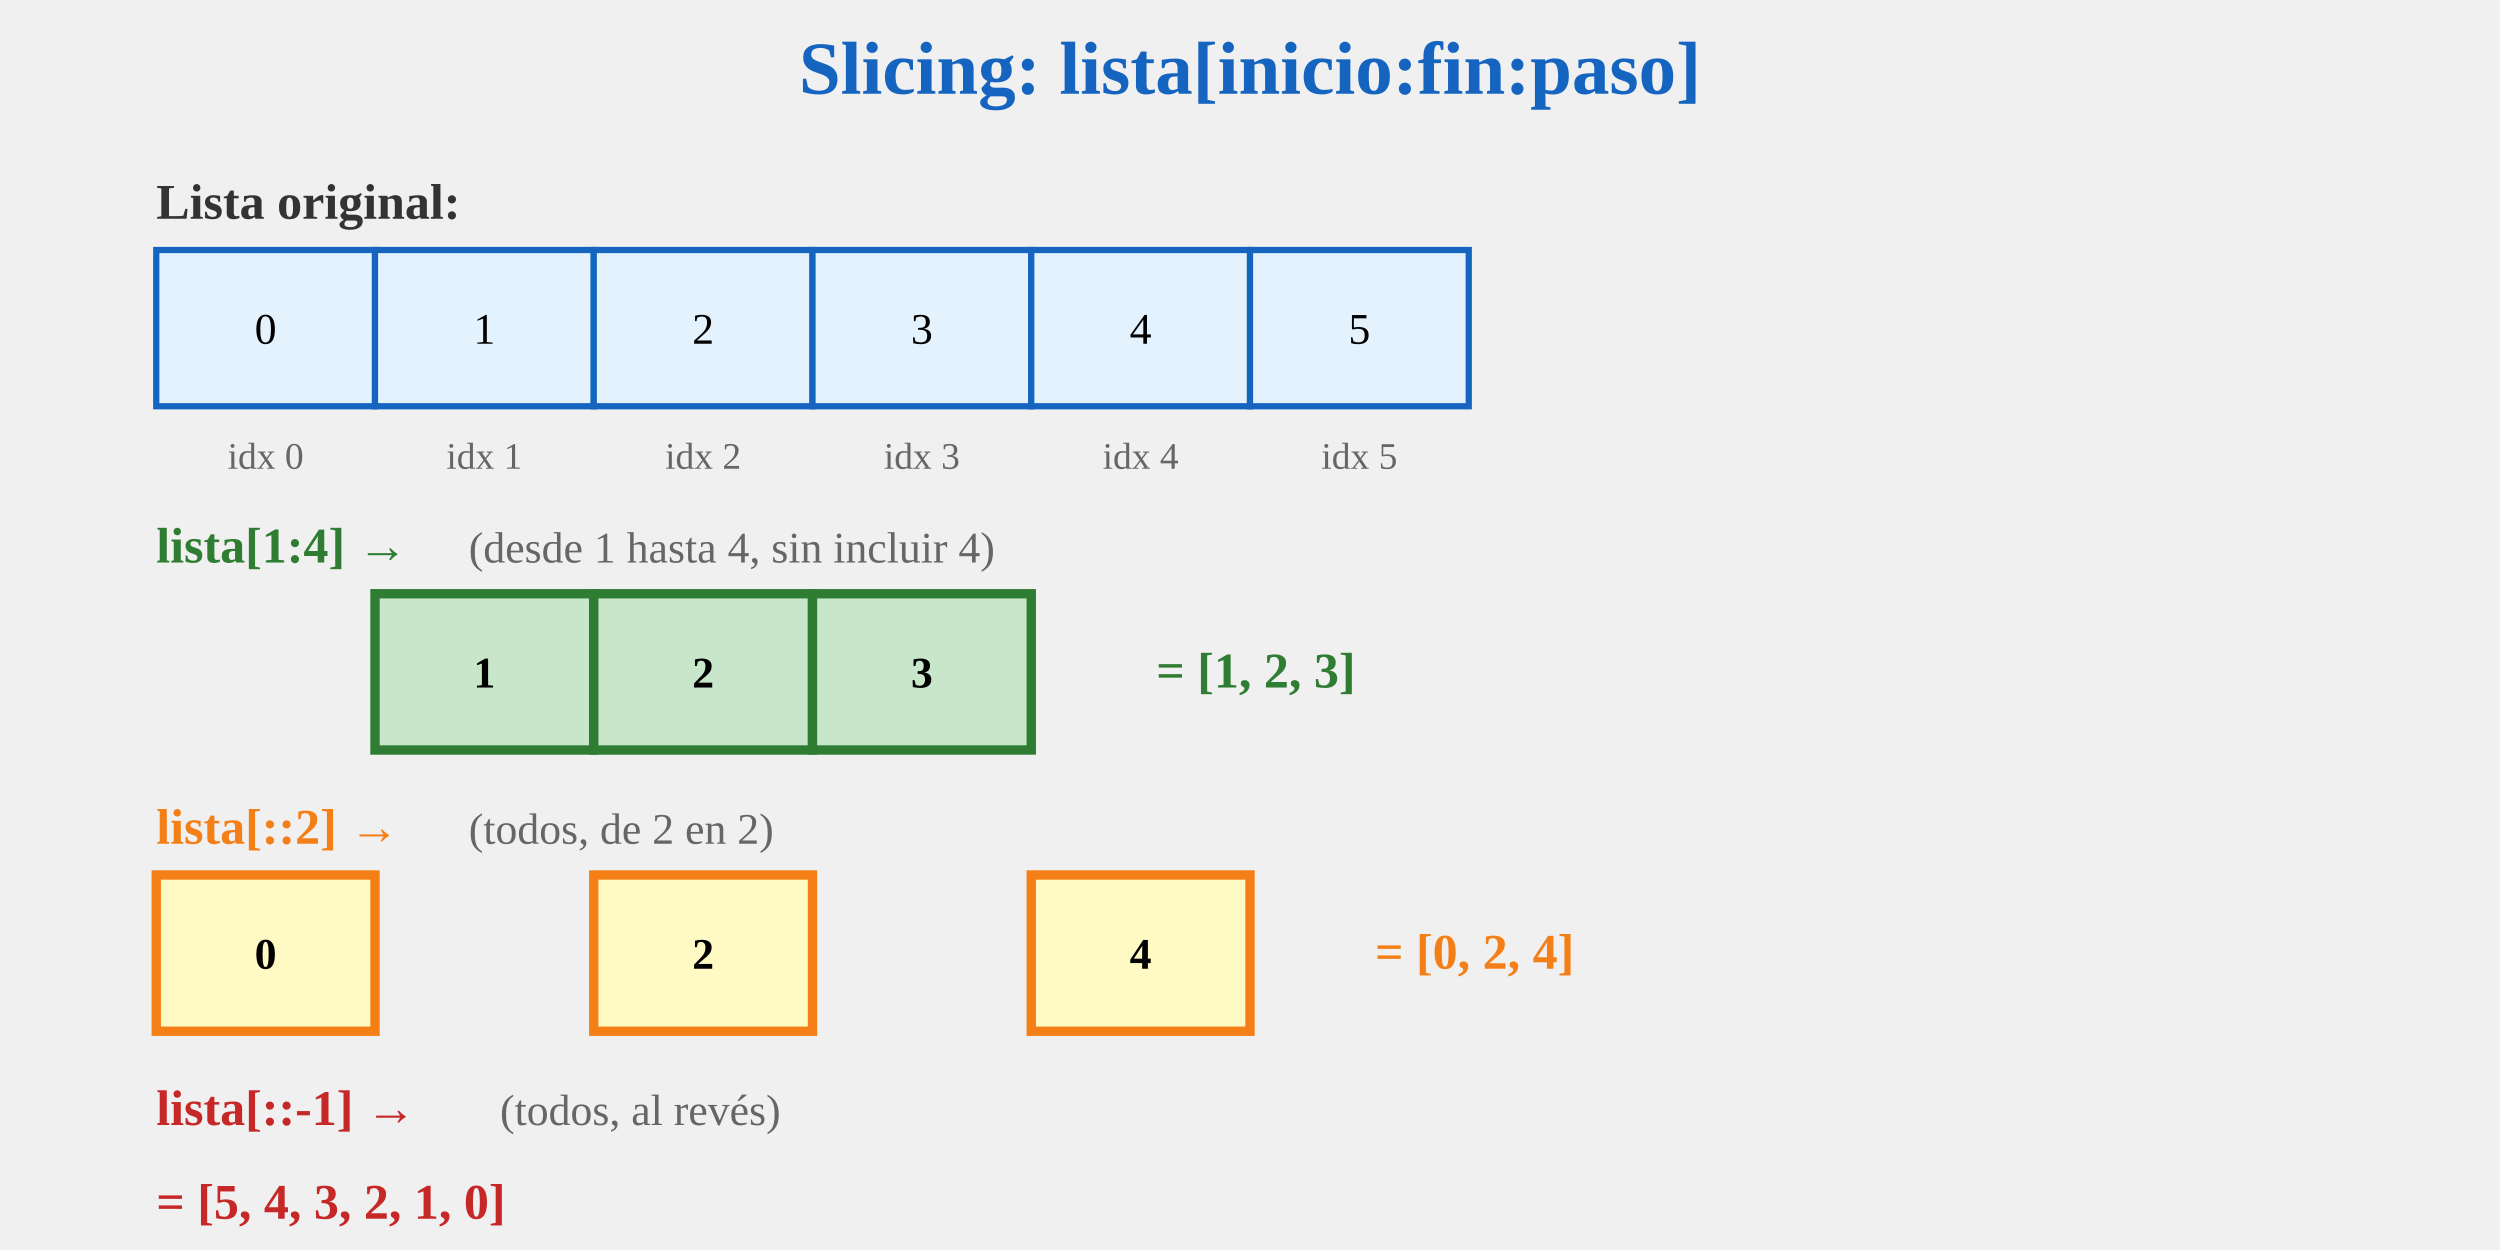
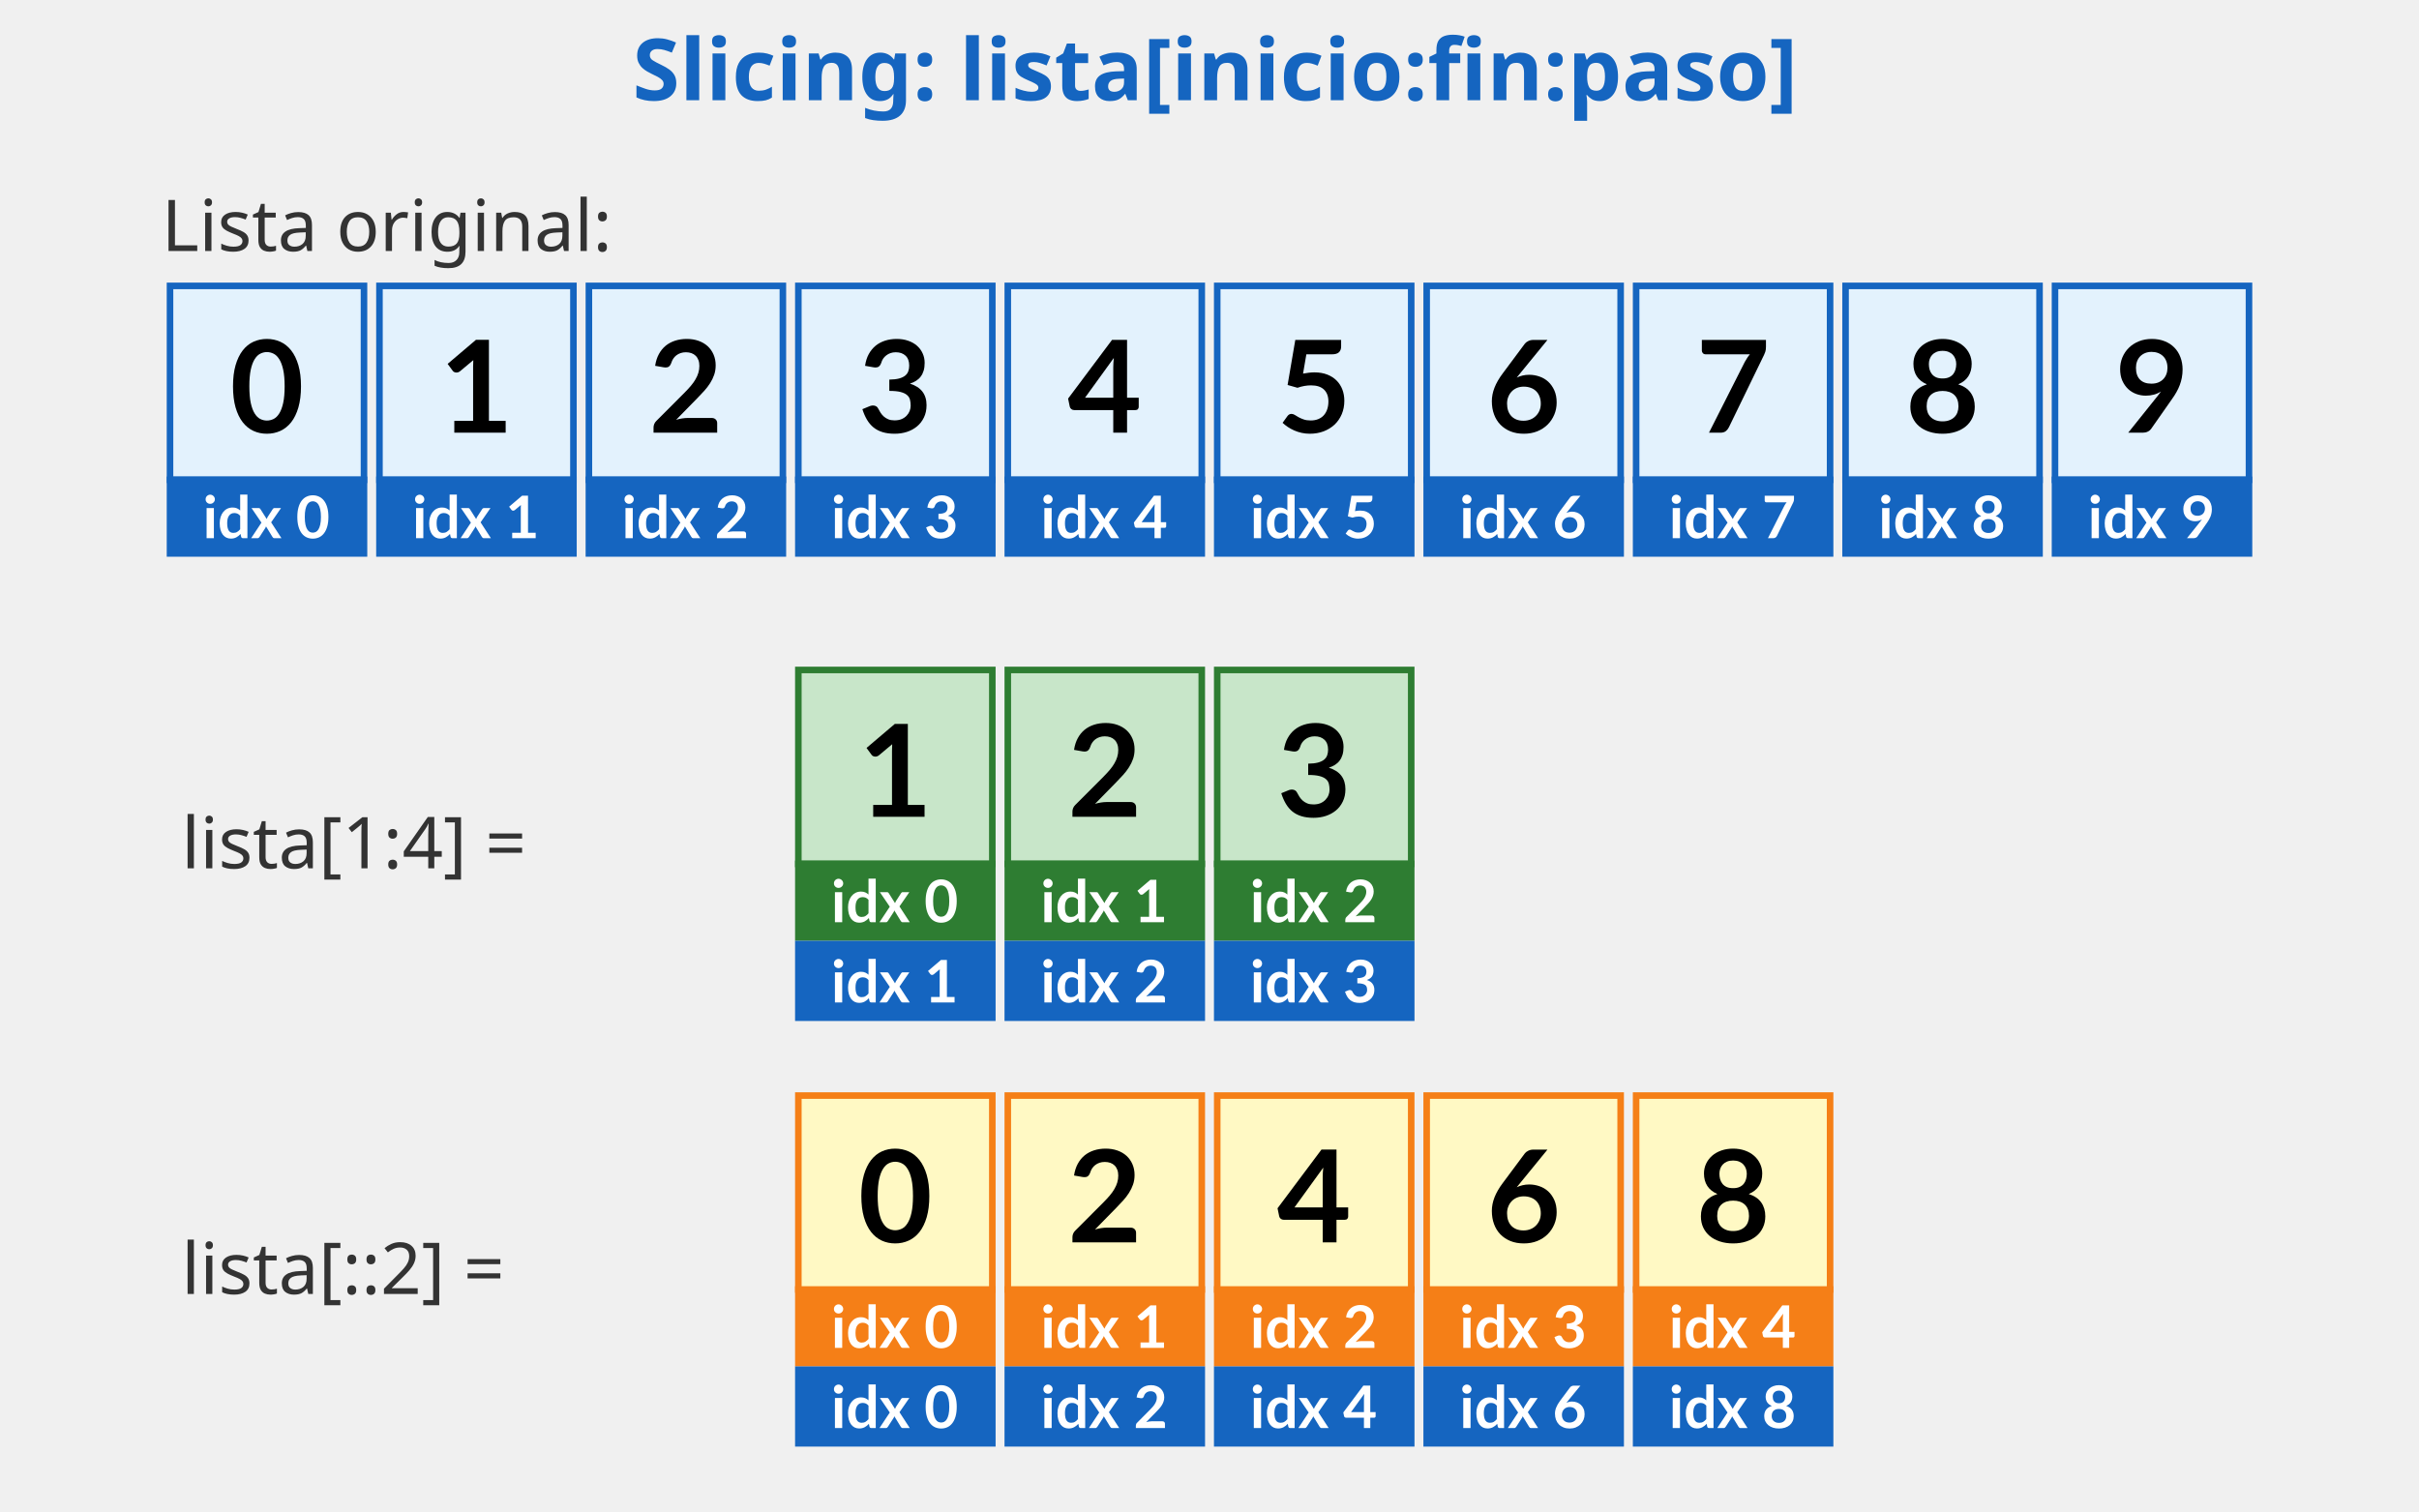
- <svg xmlns="http://www.w3.org/2000/svg" viewBox="0 0 800 400">
-   <text x="400" y="30" font-size="24" font-weight="bold" text-anchor="middle" fill="#1565c0">
-     Slicing: lista[inicio:fin:paso]
+ <svg xmlns="http://www.w3.org/2000/svg" viewBox="0 0 800 500" version="1.1" id="svg29" width="800" height="500">
+   <defs id="defs29" />
+   <text x="401.842" y="33.155" font-size="24" font-weight="bold" text-anchor="middle" fill="#1565c0" id="text1" style="font-style:normal;font-variant:normal;font-weight:900;font-stretch:normal;font-size:28.334px;font-family:Chivo;-inkscape-font-specification:'Chivo, Heavy';font-variant-ligatures:normal;font-variant-caps:normal;font-variant-numeric:normal;font-variant-east-asian:normal;text-anchor:middle;fill:#1565c0;stroke-width:1.181">Slicing: <tspan style="font-style:normal;font-variant:normal;font-weight:bold;font-stretch:normal;font-size:28.334px;font-family:'Google Sans Code';-inkscape-font-specification:'Google Sans Code, Bold';font-variant-ligatures:normal;font-variant-caps:normal;font-variant-numeric:normal;font-variant-east-asian:normal" id="tspan52">lista[inicio:fin:paso]</tspan>
  </text>
-   <text x="50" y="70" font-size="16" font-weight="bold" fill="#333">Lista original:</text>
-   <g transform="translate(50, 80)">
-     <rect x="0" y="0" width="70" height="50" fill="#e3f2fd" stroke="#1565c0" stroke-width="2" />
-     <text x="35" y="30" font-size="14" text-anchor="middle">0</text>
-     <text x="35" y="70" font-size="12" text-anchor="middle" fill="#666">idx 0</text>
-     <rect x="70" y="0" width="70" height="50" fill="#e3f2fd" stroke="#1565c0" stroke-width="2" />
-     <text x="105" y="30" font-size="14" text-anchor="middle">1</text>
-     <text x="105" y="70" font-size="12" text-anchor="middle" fill="#666">idx 1</text>
-     <rect x="140" y="0" width="70" height="50" fill="#e3f2fd" stroke="#1565c0" stroke-width="2" />
-     <text x="175" y="30" font-size="14" text-anchor="middle">2</text>
-     <text x="175" y="70" font-size="12" text-anchor="middle" fill="#666">idx 2</text>
-     <rect x="210" y="0" width="70" height="50" fill="#e3f2fd" stroke="#1565c0" stroke-width="2" />
-     <text x="245" y="30" font-size="14" text-anchor="middle">3</text>
-     <text x="245" y="70" font-size="12" text-anchor="middle" fill="#666">idx 3</text>
-     <rect x="280" y="0" width="70" height="50" fill="#e3f2fd" stroke="#1565c0" stroke-width="2" />
-     <text x="315" y="30" font-size="14" text-anchor="middle">4</text>
-     <text x="315" y="70" font-size="12" text-anchor="middle" fill="#666">idx 4</text>
-     <rect x="350" y="0" width="70" height="50" fill="#e3f2fd" stroke="#1565c0" stroke-width="2" />
-     <text x="385" y="30" font-size="14" text-anchor="middle">5</text>
-     <text x="385" y="70" font-size="12" text-anchor="middle" fill="#666">idx 5</text>
+   <text x="53.438" y="83.038" font-size="16" font-weight="bold" fill="#333" id="text2" style="font-style:normal;font-variant:normal;font-weight:normal;font-stretch:normal;font-size:23.658px;font-family:Chivo;-inkscape-font-specification:'Chivo, @wght=700';font-variant-ligatures:normal;font-variant-caps:normal;font-variant-numeric:normal;font-variant-east-asian:normal;font-variation-settings:'wght' 700;fill:#333333;stroke-width:1.479">Lista original:</text>
+   <rect x="56.226" y="94.57" width="64.149" height="64.149" fill="#e3f2fd" stroke="#1565c0" stroke-width="1.635" id="rect2" style="stroke-width:2.169;stroke-dasharray:none" />
+   <text x="88.3" y="143.133" font-size="31.991px" text-anchor="middle" id="text3" style="font-style:normal;font-variant:normal;font-weight:bold;font-stretch:normal;font-size:42.431px;font-family:Lato;-inkscape-font-specification:'Lato, Bold';font-variant-ligatures:normal;font-variant-caps:normal;font-variant-numeric:normal;font-variant-east-asian:normal;text-anchor:middle;stroke-width:3.031">0</text>
+   <g id="g77">
+     <rect x="56.229" y="158.718" width="64.146" height="24.355" fill="#e3f2fd" stroke="#1565c0" stroke-width="0.982" id="rect29" style="fill:#1565c0;fill-opacity:1;stroke-width:2.172;stroke-dasharray:none" />
+     <text x="88.079" y="178.026" font-size="12px" text-anchor="middle" fill="#666666" id="text4" style="font-style:normal;font-variant:normal;font-weight:bold;font-stretch:normal;font-size:19.401px;font-family:Lato;-inkscape-font-specification:'Lato, Bold';font-variant-ligatures:normal;font-variant-caps:normal;font-variant-numeric:normal;font-variant-east-asian:normal;text-anchor:middle;fill:#ffffff;fill-opacity:1;stroke-width:1.617">idx 0</text>
  </g>
-   <g transform="translate(50, 180)">
-     <text x="0" y="0" font-size="16" font-weight="bold" fill="#2e7d32">lista[1:4] →</text>
-     <text x="100" y="0" font-size="14" fill="#666">(desde 1 hasta 4, sin incluir 4)</text>
-     <rect x="70" y="10" width="70" height="50" fill="#c8e6c9" stroke="#2e7d32" stroke-width="3" />
-     <text x="105" y="40" font-size="14" text-anchor="middle" font-weight="bold">1</text>
-     <rect x="140" y="10" width="70" height="50" fill="#c8e6c9" stroke="#2e7d32" stroke-width="3" />
-     <text x="175" y="40" font-size="14" text-anchor="middle" font-weight="bold">2</text>
-     <rect x="210" y="10" width="70" height="50" fill="#c8e6c9" stroke="#2e7d32" stroke-width="3" />
-     <text x="245" y="40" font-size="14" text-anchor="middle" font-weight="bold">3</text>
-     <text x="320" y="40" font-size="16" font-weight="bold" fill="#2e7d32">= [1, 2, 3]</text>
+   <rect x="125.492" y="94.57" width="64.149" height="64.149" fill="#e3f2fd" stroke="#1565c0" stroke-width="1.635" id="rect31" style="stroke-width:2.169;stroke-dasharray:none" />
+   <text x="157.567" y="143.133" font-size="31.991px" text-anchor="middle" id="text31" style="font-style:normal;font-variant:normal;font-weight:bold;font-stretch:normal;font-size:42.431px;font-family:Lato;-inkscape-font-specification:'Lato, Bold';font-variant-ligatures:normal;font-variant-caps:normal;font-variant-numeric:normal;font-variant-east-asian:normal;text-anchor:middle;stroke-width:3.031">1</text>
+   <g id="g78">
+     <rect x="125.495" y="158.718" width="64.146" height="24.355" fill="#e3f2fd" stroke="#1565c0" stroke-width="0.982" id="rect30" style="fill:#1565c0;fill-opacity:1;stroke-width:2.172;stroke-dasharray:none" />
+     <text x="157.345" y="178.026" font-size="12px" text-anchor="middle" fill="#666666" id="text32" style="font-style:normal;font-variant:normal;font-weight:bold;font-stretch:normal;font-size:19.401px;font-family:Lato;-inkscape-font-specification:'Lato, Bold';font-variant-ligatures:normal;font-variant-caps:normal;font-variant-numeric:normal;font-variant-east-asian:normal;text-anchor:middle;fill:#ffffff;fill-opacity:1;stroke-width:1.617">idx 1</text>
  </g>
-   <g transform="translate(50, 270)">
-     <text x="0" y="0" font-size="16" font-weight="bold" fill="#f57f17">lista[::2] →</text>
-     <text x="100" y="0" font-size="14" fill="#666">(todos, de 2 en 2)</text>
-     <rect x="0" y="10" width="70" height="50" fill="#fff9c4" stroke="#f57f17" stroke-width="3" />
-     <text x="35" y="40" font-size="14" text-anchor="middle" font-weight="bold">0</text>
-     <rect x="140" y="10" width="70" height="50" fill="#fff9c4" stroke="#f57f17" stroke-width="3" />
-     <text x="175" y="40" font-size="14" text-anchor="middle" font-weight="bold">2</text>
-     <rect x="280" y="10" width="70" height="50" fill="#fff9c4" stroke="#f57f17" stroke-width="3" />
-     <text x="315" y="40" font-size="14" text-anchor="middle" font-weight="bold">4</text>
-     <text x="390" y="40" font-size="16" font-weight="bold" fill="#f57f17">= [0, 2, 4]</text>
+   <rect x="194.759" y="94.57" width="64.149" height="64.149" fill="#e3f2fd" stroke="#1565c0" stroke-width="1.635" id="rect33" style="stroke-width:2.169;stroke-dasharray:none" />
+   <text x="226.833" y="143.133" font-size="31.991px" text-anchor="middle" id="text33" style="font-style:normal;font-variant:normal;font-weight:bold;font-stretch:normal;font-size:42.431px;font-family:Lato;-inkscape-font-specification:'Lato, Bold';font-variant-ligatures:normal;font-variant-caps:normal;font-variant-numeric:normal;font-variant-east-asian:normal;text-anchor:middle;stroke-width:3.031">2</text>
+   <g id="g79">
+     <rect x="194.762" y="158.718" width="64.146" height="24.355" fill="#e3f2fd" stroke="#1565c0" stroke-width="0.982" id="rect32" style="fill:#1565c0;fill-opacity:1;stroke-width:2.172;stroke-dasharray:none" />
+     <text x="226.612" y="178.026" font-size="12px" text-anchor="middle" fill="#666666" id="text34" style="font-style:normal;font-variant:normal;font-weight:bold;font-stretch:normal;font-size:19.401px;font-family:Lato;-inkscape-font-specification:'Lato, Bold';font-variant-ligatures:normal;font-variant-caps:normal;font-variant-numeric:normal;font-variant-east-asian:normal;text-anchor:middle;fill:#ffffff;fill-opacity:1;stroke-width:1.617">idx 2</text>
  </g>
-   <g transform="translate(50, 360)">
-     <text x="0" y="0" font-size="16" font-weight="bold" fill="#c62828">lista[::-1] →</text>
-     <text x="110" y="0" font-size="14" fill="#666">(todos, al revés)</text>
-     <text x="0" y="30" font-size="16" font-weight="bold" fill="#c62828">= [5, 4, 3, 2, 1, 0]</text>
+   <rect x="264.025" y="94.57" width="64.149" height="64.149" fill="#e3f2fd" stroke="#1565c0" stroke-width="1.635" id="rect35" style="stroke-width:2.169;stroke-dasharray:none" />
+   <text x="296.1" y="143.133" font-size="31.991px" text-anchor="middle" id="text35" style="font-style:normal;font-variant:normal;font-weight:bold;font-stretch:normal;font-size:42.431px;font-family:Lato;-inkscape-font-specification:'Lato, Bold';font-variant-ligatures:normal;font-variant-caps:normal;font-variant-numeric:normal;font-variant-east-asian:normal;text-anchor:middle;stroke-width:3.031">3</text>
+   <g id="g80">
+     <rect x="264.028" y="158.718" width="64.146" height="24.355" fill="#e3f2fd" stroke="#1565c0" stroke-width="0.982" id="rect34" style="fill:#1565c0;fill-opacity:1;stroke-width:2.172;stroke-dasharray:none" />
+     <text x="295.878" y="178.026" font-size="12px" text-anchor="middle" fill="#666666" id="text36" style="font-style:normal;font-variant:normal;font-weight:bold;font-stretch:normal;font-size:19.401px;font-family:Lato;-inkscape-font-specification:'Lato, Bold';font-variant-ligatures:normal;font-variant-caps:normal;font-variant-numeric:normal;font-variant-east-asian:normal;text-anchor:middle;fill:#ffffff;fill-opacity:1;stroke-width:1.617">idx 3</text>
+   </g>
+   <rect x="333.292" y="94.57" width="64.149" height="64.149" fill="#e3f2fd" stroke="#1565c0" stroke-width="1.635" id="rect40" style="stroke-width:2.169;stroke-dasharray:none" />
+   <text x="365.366" y="143.133" font-size="31.991px" text-anchor="middle" id="text40" style="font-style:normal;font-variant:normal;font-weight:bold;font-stretch:normal;font-size:42.431px;font-family:Lato;-inkscape-font-specification:'Lato, Bold';font-variant-ligatures:normal;font-variant-caps:normal;font-variant-numeric:normal;font-variant-east-asian:normal;text-anchor:middle;stroke-width:3.031">4</text>
+   <g id="g81">
+     <rect x="333.295" y="158.718" width="64.146" height="24.355" fill="#e3f2fd" stroke="#1565c0" stroke-width="0.982" id="rect39" style="fill:#1565c0;fill-opacity:1;stroke-width:2.172;stroke-dasharray:none" />
+     <text x="365.144" y="178.026" font-size="12px" text-anchor="middle" fill="#666666" id="text41" style="font-style:normal;font-variant:normal;font-weight:bold;font-stretch:normal;font-size:19.401px;font-family:Lato;-inkscape-font-specification:'Lato, Bold';font-variant-ligatures:normal;font-variant-caps:normal;font-variant-numeric:normal;font-variant-east-asian:normal;text-anchor:middle;fill:#ffffff;fill-opacity:1;stroke-width:1.617">idx 4</text>
+   </g>
+   <rect x="402.558" y="94.57" width="64.149" height="64.149" fill="#e3f2fd" stroke="#1565c0" stroke-width="1.635" id="rect42" style="stroke-width:2.169;stroke-dasharray:none" />
+   <text x="434.632" y="143.133" font-size="31.991px" text-anchor="middle" id="text42" style="font-style:normal;font-variant:normal;font-weight:bold;font-stretch:normal;font-size:42.431px;font-family:Lato;-inkscape-font-specification:'Lato, Bold';font-variant-ligatures:normal;font-variant-caps:normal;font-variant-numeric:normal;font-variant-east-asian:normal;text-anchor:middle;stroke-width:3.031">5</text>
+   <g id="g82">
+     <rect x="402.561" y="158.718" width="64.146" height="24.355" fill="#e3f2fd" stroke="#1565c0" stroke-width="0.982" id="rect41" style="fill:#1565c0;fill-opacity:1;stroke-width:2.172;stroke-dasharray:none" />
+     <text x="434.411" y="178.026" font-size="12px" text-anchor="middle" fill="#666666" id="text43" style="font-style:normal;font-variant:normal;font-weight:bold;font-stretch:normal;font-size:19.401px;font-family:Lato;-inkscape-font-specification:'Lato, Bold';font-variant-ligatures:normal;font-variant-caps:normal;font-variant-numeric:normal;font-variant-east-asian:normal;text-anchor:middle;fill:#ffffff;fill-opacity:1;stroke-width:1.617">idx 5</text>
+   </g>
+   <rect x="471.824" y="94.57" width="64.149" height="64.149" fill="#e3f2fd" stroke="#1565c0" stroke-width="1.635" id="rect44" style="stroke-width:2.169;stroke-dasharray:none" />
+   <text x="503.899" y="143.133" font-size="31.991px" text-anchor="middle" id="text44" style="font-style:normal;font-variant:normal;font-weight:bold;font-stretch:normal;font-size:42.431px;font-family:Lato;-inkscape-font-specification:'Lato, Bold';font-variant-ligatures:normal;font-variant-caps:normal;font-variant-numeric:normal;font-variant-east-asian:normal;text-anchor:middle;stroke-width:3.031">6</text>
+   <g id="g83">
+     <rect x="471.828" y="158.718" width="64.146" height="24.355" fill="#e3f2fd" stroke="#1565c0" stroke-width="0.982" id="rect43" style="fill:#1565c0;fill-opacity:1;stroke-width:2.172;stroke-dasharray:none" />
+     <text x="503.677" y="178.026" font-size="12px" text-anchor="middle" fill="#666666" id="text45" style="font-style:normal;font-variant:normal;font-weight:bold;font-stretch:normal;font-size:19.401px;font-family:Lato;-inkscape-font-specification:'Lato, Bold';font-variant-ligatures:normal;font-variant-caps:normal;font-variant-numeric:normal;font-variant-east-asian:normal;text-anchor:middle;fill:#ffffff;fill-opacity:1;stroke-width:1.617">idx 6</text>
+   </g>
+   <rect x="541.091" y="94.57" width="64.149" height="64.149" fill="#e3f2fd" stroke="#1565c0" stroke-width="1.635" id="rect46" style="stroke-width:2.169;stroke-dasharray:none" />
+   <text x="573.165" y="143.133" font-size="31.991px" text-anchor="middle" id="text46" style="font-style:normal;font-variant:normal;font-weight:bold;font-stretch:normal;font-size:42.431px;font-family:Lato;-inkscape-font-specification:'Lato, Bold';font-variant-ligatures:normal;font-variant-caps:normal;font-variant-numeric:normal;font-variant-east-asian:normal;text-anchor:middle;stroke-width:3.031">7</text>
+   <g id="g84">
+     <rect x="541.094" y="158.718" width="64.146" height="24.355" fill="#e3f2fd" stroke="#1565c0" stroke-width="0.982" id="rect45" style="fill:#1565c0;fill-opacity:1;stroke-width:2.172;stroke-dasharray:none" />
+     <text x="572.944" y="178.026" font-size="12px" text-anchor="middle" fill="#666666" id="text47" style="font-style:normal;font-variant:normal;font-weight:bold;font-stretch:normal;font-size:19.401px;font-family:Lato;-inkscape-font-specification:'Lato, Bold';font-variant-ligatures:normal;font-variant-caps:normal;font-variant-numeric:normal;font-variant-east-asian:normal;text-anchor:middle;fill:#ffffff;fill-opacity:1;stroke-width:1.617">idx 7</text>
+   </g>
+   <rect x="610.357" y="94.57" width="64.149" height="64.149" fill="#e3f2fd" stroke="#1565c0" stroke-width="1.635" id="rect48" style="stroke-width:2.169;stroke-dasharray:none" />
+   <text x="642.432" y="143.133" font-size="31.991px" text-anchor="middle" id="text48" style="font-style:normal;font-variant:normal;font-weight:bold;font-stretch:normal;font-size:42.431px;font-family:Lato;-inkscape-font-specification:'Lato, Bold';font-variant-ligatures:normal;font-variant-caps:normal;font-variant-numeric:normal;font-variant-east-asian:normal;text-anchor:middle;stroke-width:3.031">8</text>
+   <g id="g85">
+     <rect x="610.36" y="158.718" width="64.146" height="24.355" fill="#e3f2fd" stroke="#1565c0" stroke-width="0.982" id="rect47" style="fill:#1565c0;fill-opacity:1;stroke-width:2.172;stroke-dasharray:none" />
+     <text x="642.21" y="178.026" font-size="12px" text-anchor="middle" fill="#666666" id="text49" style="font-style:normal;font-variant:normal;font-weight:bold;font-stretch:normal;font-size:19.401px;font-family:Lato;-inkscape-font-specification:'Lato, Bold';font-variant-ligatures:normal;font-variant-caps:normal;font-variant-numeric:normal;font-variant-east-asian:normal;text-anchor:middle;fill:#ffffff;fill-opacity:1;stroke-width:1.617">idx 8</text>
+   </g>
+   <rect x="679.624" y="94.57" width="64.149" height="64.149" fill="#e3f2fd" stroke="#1565c0" stroke-width="1.635" id="rect50" style="stroke-width:2.169;stroke-dasharray:none" />
+   <text x="711.698" y="143.133" font-size="31.991px" text-anchor="middle" id="text50" style="font-style:normal;font-variant:normal;font-weight:bold;font-stretch:normal;font-size:42.431px;font-family:Lato;-inkscape-font-specification:'Lato, Bold';font-variant-ligatures:normal;font-variant-caps:normal;font-variant-numeric:normal;font-variant-east-asian:normal;text-anchor:middle;stroke-width:3.031">9</text>
+   <g id="g86">
+     <rect x="679.627" y="158.718" width="64.146" height="24.355" fill="#e3f2fd" stroke="#1565c0" stroke-width="0.982" id="rect49" style="fill:#1565c0;fill-opacity:1;stroke-width:2.172;stroke-dasharray:none" />
+     <text x="711.477" y="178.026" font-size="12px" text-anchor="middle" fill="#666666" id="text51" style="font-style:normal;font-variant:normal;font-weight:bold;font-stretch:normal;font-size:19.401px;font-family:Lato;-inkscape-font-specification:'Lato, Bold';font-variant-ligatures:normal;font-variant-caps:normal;font-variant-numeric:normal;font-variant-east-asian:normal;text-anchor:middle;fill:#ffffff;fill-opacity:1;stroke-width:1.617">idx 9</text>
+   </g>
+   <text x="60.029" y="287.232" font-size="16" font-weight="bold" fill="#333" id="text56" style="font-style:normal;font-variant:normal;font-weight:normal;font-stretch:normal;font-size:23.658px;font-family:'Google Sans Code';-inkscape-font-specification:'Google Sans Code, @wght=700';font-variant-ligatures:normal;font-variant-caps:normal;font-variant-numeric:normal;font-variant-east-asian:normal;font-variation-settings:'wght' 700;fill:#333333;stroke-width:1.479">lista[1:4] =</text>
+   <text x="60.029" y="428.021" font-size="16" font-weight="bold" fill="#333" id="text63" style="font-style:normal;font-variant:normal;font-weight:normal;font-stretch:normal;font-size:23.658px;font-family:'Google Sans Code';-inkscape-font-specification:'Google Sans Code, @wght=700';font-variant-ligatures:normal;font-variant-caps:normal;font-variant-numeric:normal;font-variant-east-asian:normal;font-variation-settings:'wght' 700;fill:#333333;stroke-width:1.479">lista[::2] =</text>
+   <g id="g96">
+     <rect x="264.025" y="221.618" width="64.149" height="64.149" fill="#e3f2fd" stroke="#1565c0" stroke-width="1.635" id="rect57" style="fill:#c8e6c9;fill-opacity:1;stroke:#2e7d32;stroke-width:2.169;stroke-dasharray:none;stroke-opacity:1" />
+     <rect x="264.028" y="285.767" width="64.146" height="24.355" fill="#e3f2fd" stroke="#1565c0" stroke-width="0.982" id="rect56" style="fill:#2e7d32;fill-opacity:1;stroke:#2e7d32;stroke-width:2.172;stroke-dasharray:none;stroke-opacity:1" />
+     <text x="296.1" y="270.181" font-size="31.991px" text-anchor="middle" id="text57" style="font-style:normal;font-variant:normal;font-weight:bold;font-stretch:normal;font-size:42.431px;font-family:Lato;-inkscape-font-specification:'Lato, Bold';font-variant-ligatures:normal;font-variant-caps:normal;font-variant-numeric:normal;font-variant-east-asian:normal;text-anchor:middle;stroke-width:3.031">1</text>
+     <text x="295.878" y="305.074" font-size="12px" text-anchor="middle" fill="#666666" id="text58" style="font-style:normal;font-variant:normal;font-weight:bold;font-stretch:normal;font-size:19.401px;font-family:Lato;-inkscape-font-specification:'Lato, Bold';font-variant-ligatures:normal;font-variant-caps:normal;font-variant-numeric:normal;font-variant-east-asian:normal;text-anchor:middle;fill:#ffffff;fill-opacity:1;stroke-width:1.617">idx 0</text>
+     <g id="g87" transform="translate(138.5329,153.5756)">
+       <rect x="125.495" y="158.718" width="64.146" height="24.355" fill="#e3f2fd" stroke="#1565c0" stroke-width="0.982" id="rect86" style="fill:#1565c0;fill-opacity:1;stroke-width:2.172;stroke-dasharray:none" />
+       <text x="157.345" y="178.026" font-size="12px" text-anchor="middle" fill="#666666" id="text86" style="font-style:normal;font-variant:normal;font-weight:bold;font-stretch:normal;font-size:19.401px;font-family:Lato;-inkscape-font-specification:'Lato, Bold';font-variant-ligatures:normal;font-variant-caps:normal;font-variant-numeric:normal;font-variant-east-asian:normal;text-anchor:middle;fill:#ffffff;fill-opacity:1;stroke-width:1.617">idx 1</text>
+     </g>
+   </g>
+   <g id="g97">
+     <rect x="333.292" y="221.618" width="64.149" height="64.149" fill="#e3f2fd" stroke="#1565c0" stroke-width="1.635" id="rect59" style="fill:#c8e6c9;fill-opacity:1;stroke:#2e7d32;stroke-width:2.169;stroke-dasharray:none;stroke-opacity:1" />
+     <rect x="333.295" y="285.767" width="64.146" height="24.355" fill="#e3f2fd" stroke="#1565c0" stroke-width="0.982" id="rect58" style="fill:#2e7d32;fill-opacity:1;stroke:#2e7d32;stroke-width:2.172;stroke-dasharray:none;stroke-opacity:1" />
+     <text x="365.366" y="270.181" font-size="31.991px" text-anchor="middle" id="text59" style="font-style:normal;font-variant:normal;font-weight:bold;font-stretch:normal;font-size:42.431px;font-family:Lato;-inkscape-font-specification:'Lato, Bold';font-variant-ligatures:normal;font-variant-caps:normal;font-variant-numeric:normal;font-variant-east-asian:normal;text-anchor:middle;stroke-width:3.031">2</text>
+     <text x="365.144" y="305.074" font-size="12px" text-anchor="middle" fill="#666666" id="text60" style="font-style:normal;font-variant:normal;font-weight:bold;font-stretch:normal;font-size:19.401px;font-family:Lato;-inkscape-font-specification:'Lato, Bold';font-variant-ligatures:normal;font-variant-caps:normal;font-variant-numeric:normal;font-variant-east-asian:normal;text-anchor:middle;fill:#ffffff;fill-opacity:1;stroke-width:1.617">idx 1</text>
+     <g id="g88" transform="translate(138.5329,153.5756)">
+       <rect x="194.762" y="158.718" width="64.146" height="24.355" fill="#e3f2fd" stroke="#1565c0" stroke-width="0.982" id="rect87" style="fill:#1565c0;fill-opacity:1;stroke-width:2.172;stroke-dasharray:none" />
+       <text x="226.612" y="178.026" font-size="12px" text-anchor="middle" fill="#666666" id="text87" style="font-style:normal;font-variant:normal;font-weight:bold;font-stretch:normal;font-size:19.401px;font-family:Lato;-inkscape-font-specification:'Lato, Bold';font-variant-ligatures:normal;font-variant-caps:normal;font-variant-numeric:normal;font-variant-east-asian:normal;text-anchor:middle;fill:#ffffff;fill-opacity:1;stroke-width:1.617">idx 2</text>
+     </g>
+   </g>
+   <g id="g98">
+     <g id="g95">
+       <rect x="402.558" y="221.618" width="64.149" height="64.149" fill="#e3f2fd" stroke="#1565c0" stroke-width="1.635" id="rect61" style="fill:#c8e6c9;fill-opacity:1;stroke:#2e7d32;stroke-width:2.169;stroke-dasharray:none;stroke-opacity:1" />
+     </g>
+     <rect x="402.561" y="285.767" width="64.146" height="24.355" fill="#e3f2fd" stroke="#1565c0" stroke-width="0.982" id="rect60" style="fill:#2e7d32;fill-opacity:1;stroke:#2e7d32;stroke-width:2.172;stroke-dasharray:none;stroke-opacity:1" />
+     <text x="434.632" y="270.181" font-size="31.991px" text-anchor="middle" id="text61" style="font-style:normal;font-variant:normal;font-weight:bold;font-stretch:normal;font-size:42.431px;font-family:Lato;-inkscape-font-specification:'Lato, Bold';font-variant-ligatures:normal;font-variant-caps:normal;font-variant-numeric:normal;font-variant-east-asian:normal;text-anchor:middle;stroke-width:3.031">3</text>
+     <text x="434.411" y="305.074" font-size="12px" text-anchor="middle" fill="#666666" id="text62" style="font-style:normal;font-variant:normal;font-weight:bold;font-stretch:normal;font-size:19.401px;font-family:Lato;-inkscape-font-specification:'Lato, Bold';font-variant-ligatures:normal;font-variant-caps:normal;font-variant-numeric:normal;font-variant-east-asian:normal;text-anchor:middle;fill:#ffffff;fill-opacity:1;stroke-width:1.617">idx 2</text>
+     <g id="g89" transform="translate(138.5329,153.5756)">
+       <rect x="264.028" y="158.718" width="64.146" height="24.355" fill="#e3f2fd" stroke="#1565c0" stroke-width="0.982" id="rect88" style="fill:#1565c0;fill-opacity:1;stroke-width:2.172;stroke-dasharray:none" />
+       <text x="295.878" y="178.026" font-size="12px" text-anchor="middle" fill="#666666" id="text88" style="font-style:normal;font-variant:normal;font-weight:bold;font-stretch:normal;font-size:19.401px;font-family:Lato;-inkscape-font-specification:'Lato, Bold';font-variant-ligatures:normal;font-variant-caps:normal;font-variant-numeric:normal;font-variant-east-asian:normal;text-anchor:middle;fill:#ffffff;fill-opacity:1;stroke-width:1.617">idx 3</text>
+     </g>
+   </g>
+   <g id="g99">
+     <rect x="264.028" y="426.556" width="64.146" height="24.355" fill="#e3f2fd" stroke="#1565c0" stroke-width="0.982" id="rect63" style="fill:#f57f17;fill-opacity:1;stroke:#f57f17;stroke-width:2.172;stroke-dasharray:none;stroke-opacity:1" />
+     <rect x="264.025" y="362.408" width="64.149" height="64.149" fill="#e3f2fd" stroke="#1565c0" stroke-width="1.635" id="rect64" style="fill:#fff9c4;fill-opacity:1;stroke:#f57f17;stroke-width:2.169;stroke-dasharray:none;stroke-opacity:1" />
+     <text x="296.1" y="410.971" font-size="31.991px" text-anchor="middle" id="text64" style="font-style:normal;font-variant:normal;font-weight:bold;font-stretch:normal;font-size:42.431px;font-family:Lato;-inkscape-font-specification:'Lato, Bold';font-variant-ligatures:normal;font-variant-caps:normal;font-variant-numeric:normal;font-variant-east-asian:normal;text-anchor:middle;stroke-width:3.031">0</text>
+     <text x="295.878" y="445.864" font-size="12px" text-anchor="middle" fill="#666666" id="text65" style="font-style:normal;font-variant:normal;font-weight:bold;font-stretch:normal;font-size:19.401px;font-family:Lato;-inkscape-font-specification:'Lato, Bold';font-variant-ligatures:normal;font-variant-caps:normal;font-variant-numeric:normal;font-variant-east-asian:normal;text-anchor:middle;fill:#ffffff;fill-opacity:1;stroke-width:1.617">idx 0</text>
+     <g id="g90" transform="translate(207.7993,294.3649)">
+       <rect x="56.229" y="158.718" width="64.146" height="24.355" fill="#e3f2fd" stroke="#1565c0" stroke-width="0.982" id="rect89" style="fill:#1565c0;fill-opacity:1;stroke-width:2.172;stroke-dasharray:none" />
+       <text x="88.079" y="178.026" font-size="12px" text-anchor="middle" fill="#666666" id="text89" style="font-style:normal;font-variant:normal;font-weight:bold;font-stretch:normal;font-size:19.401px;font-family:Lato;-inkscape-font-specification:'Lato, Bold';font-variant-ligatures:normal;font-variant-caps:normal;font-variant-numeric:normal;font-variant-east-asian:normal;text-anchor:middle;fill:#ffffff;fill-opacity:1;stroke-width:1.617">idx 0</text>
+     </g>
+   </g>
+   <g id="g100">
+     <rect x="333.295" y="426.556" width="64.146" height="24.355" fill="#e3f2fd" stroke="#1565c0" stroke-width="0.982" id="rect65" style="fill:#f57f17;fill-opacity:1;stroke:#f57f17;stroke-width:2.172;stroke-dasharray:none;stroke-opacity:1" />
+     <rect x="333.292" y="362.408" width="64.149" height="64.149" fill="#e3f2fd" stroke="#1565c0" stroke-width="1.635" id="rect66" style="fill:#fff9c4;fill-opacity:1;stroke:#f57f17;stroke-width:2.169;stroke-dasharray:none;stroke-opacity:1" />
+     <text x="365.366" y="410.971" font-size="31.991px" text-anchor="middle" id="text66" style="font-style:normal;font-variant:normal;font-weight:bold;font-stretch:normal;font-size:42.431px;font-family:Lato;-inkscape-font-specification:'Lato, Bold';font-variant-ligatures:normal;font-variant-caps:normal;font-variant-numeric:normal;font-variant-east-asian:normal;text-anchor:middle;stroke-width:3.031">2</text>
+     <text x="365.144" y="445.864" font-size="12px" text-anchor="middle" fill="#666666" id="text67" style="font-style:normal;font-variant:normal;font-weight:bold;font-stretch:normal;font-size:19.401px;font-family:Lato;-inkscape-font-specification:'Lato, Bold';font-variant-ligatures:normal;font-variant-caps:normal;font-variant-numeric:normal;font-variant-east-asian:normal;text-anchor:middle;fill:#ffffff;fill-opacity:1;stroke-width:1.617">idx 1</text>
+     <g id="g91" transform="translate(138.5329,294.3649)">
+       <rect x="194.762" y="158.718" width="64.146" height="24.355" fill="#e3f2fd" stroke="#1565c0" stroke-width="0.982" id="rect90" style="fill:#1565c0;fill-opacity:1;stroke-width:2.172;stroke-dasharray:none" />
+       <text x="226.612" y="178.026" font-size="12px" text-anchor="middle" fill="#666666" id="text90" style="font-style:normal;font-variant:normal;font-weight:bold;font-stretch:normal;font-size:19.401px;font-family:Lato;-inkscape-font-specification:'Lato, Bold';font-variant-ligatures:normal;font-variant-caps:normal;font-variant-numeric:normal;font-variant-east-asian:normal;text-anchor:middle;fill:#ffffff;fill-opacity:1;stroke-width:1.617">idx 2</text>
+     </g>
+   </g>
+   <g id="g101">
+     <rect x="402.561" y="426.556" width="64.146" height="24.355" fill="#e3f2fd" stroke="#1565c0" stroke-width="0.982" id="rect67" style="fill:#f57f17;fill-opacity:1;stroke:#f57f17;stroke-width:2.172;stroke-dasharray:none;stroke-opacity:1" />
+     <rect x="402.558" y="362.408" width="64.149" height="64.149" fill="#e3f2fd" stroke="#1565c0" stroke-width="1.635" id="rect68" style="fill:#fff9c4;fill-opacity:1;stroke:#f57f17;stroke-width:2.169;stroke-dasharray:none;stroke-opacity:1" />
+     <text x="434.632" y="410.971" font-size="31.991px" text-anchor="middle" id="text68" style="font-style:normal;font-variant:normal;font-weight:bold;font-stretch:normal;font-size:42.431px;font-family:Lato;-inkscape-font-specification:'Lato, Bold';font-variant-ligatures:normal;font-variant-caps:normal;font-variant-numeric:normal;font-variant-east-asian:normal;text-anchor:middle;stroke-width:3.031">4</text>
+     <text x="434.411" y="445.864" font-size="12px" text-anchor="middle" fill="#666666" id="text69" style="font-style:normal;font-variant:normal;font-weight:bold;font-stretch:normal;font-size:19.401px;font-family:Lato;-inkscape-font-specification:'Lato, Bold';font-variant-ligatures:normal;font-variant-caps:normal;font-variant-numeric:normal;font-variant-east-asian:normal;text-anchor:middle;fill:#ffffff;fill-opacity:1;stroke-width:1.617">idx 2</text>
+     <g id="g92" transform="translate(69.26645,294.3649)">
+       <rect x="333.295" y="158.718" width="64.146" height="24.355" fill="#e3f2fd" stroke="#1565c0" stroke-width="0.982" id="rect91" style="fill:#1565c0;fill-opacity:1;stroke-width:2.172;stroke-dasharray:none" />
+       <text x="365.144" y="178.026" font-size="12px" text-anchor="middle" fill="#666666" id="text91" style="font-style:normal;font-variant:normal;font-weight:bold;font-stretch:normal;font-size:19.401px;font-family:Lato;-inkscape-font-specification:'Lato, Bold';font-variant-ligatures:normal;font-variant-caps:normal;font-variant-numeric:normal;font-variant-east-asian:normal;text-anchor:middle;fill:#ffffff;fill-opacity:1;stroke-width:1.617">idx 4</text>
+     </g>
+   </g>
+   <g id="g102">
+     <rect x="471.828" y="426.556" width="64.146" height="24.355" fill="#e3f2fd" stroke="#1565c0" stroke-width="0.982" id="rect69" style="fill:#f57f17;fill-opacity:1;stroke:#f57f17;stroke-width:2.172;stroke-dasharray:none;stroke-opacity:1" />
+     <rect x="471.824" y="362.408" width="64.149" height="64.149" fill="#e3f2fd" stroke="#1565c0" stroke-width="1.635" id="rect70" style="fill:#fff9c4;fill-opacity:1;stroke:#f57f17;stroke-width:2.169;stroke-dasharray:none;stroke-opacity:1" />
+     <text x="503.899" y="410.971" font-size="31.991px" text-anchor="middle" id="text70" style="font-style:normal;font-variant:normal;font-weight:bold;font-stretch:normal;font-size:42.431px;font-family:Lato;-inkscape-font-specification:'Lato, Bold';font-variant-ligatures:normal;font-variant-caps:normal;font-variant-numeric:normal;font-variant-east-asian:normal;text-anchor:middle;stroke-width:3.031">6</text>
+     <text x="503.677" y="445.864" font-size="12px" text-anchor="middle" fill="#666666" id="text71" style="font-style:normal;font-variant:normal;font-weight:bold;font-stretch:normal;font-size:19.401px;font-family:Lato;-inkscape-font-specification:'Lato, Bold';font-variant-ligatures:normal;font-variant-caps:normal;font-variant-numeric:normal;font-variant-east-asian:normal;text-anchor:middle;fill:#ffffff;fill-opacity:1;stroke-width:1.617">idx 3</text>
+     <g id="g93" transform="translate(0,294.3649)">
+       <rect x="471.828" y="158.718" width="64.146" height="24.355" fill="#e3f2fd" stroke="#1565c0" stroke-width="0.982" id="rect92" style="fill:#1565c0;fill-opacity:1;stroke-width:2.172;stroke-dasharray:none" />
+       <text x="503.677" y="178.026" font-size="12px" text-anchor="middle" fill="#666666" id="text92" style="font-style:normal;font-variant:normal;font-weight:bold;font-stretch:normal;font-size:19.401px;font-family:Lato;-inkscape-font-specification:'Lato, Bold';font-variant-ligatures:normal;font-variant-caps:normal;font-variant-numeric:normal;font-variant-east-asian:normal;text-anchor:middle;fill:#ffffff;fill-opacity:1;stroke-width:1.617">idx 6</text>
+     </g>
+   </g>
+   <g id="g103">
+     <rect x="541.094" y="426.556" width="64.146" height="24.355" fill="#e3f2fd" stroke="#1565c0" stroke-width="0.982" id="rect71" style="fill:#f57f17;fill-opacity:1;stroke:#f57f17;stroke-width:2.172;stroke-dasharray:none;stroke-opacity:1" />
+     <rect x="541.091" y="362.408" width="64.149" height="64.149" fill="#e3f2fd" stroke="#1565c0" stroke-width="1.635" id="rect72" style="fill:#fff9c4;fill-opacity:1;stroke:#f57f17;stroke-width:2.169;stroke-dasharray:none;stroke-opacity:1" />
+     <text x="573.165" y="410.971" font-size="31.991px" text-anchor="middle" id="text72" style="font-style:normal;font-variant:normal;font-weight:bold;font-stretch:normal;font-size:42.431px;font-family:Lato;-inkscape-font-specification:'Lato, Bold';font-variant-ligatures:normal;font-variant-caps:normal;font-variant-numeric:normal;font-variant-east-asian:normal;text-anchor:middle;stroke-width:3.031">8</text>
+     <text x="572.944" y="445.864" font-size="12px" text-anchor="middle" fill="#666666" id="text73" style="font-style:normal;font-variant:normal;font-weight:bold;font-stretch:normal;font-size:19.401px;font-family:Lato;-inkscape-font-specification:'Lato, Bold';font-variant-ligatures:normal;font-variant-caps:normal;font-variant-numeric:normal;font-variant-east-asian:normal;text-anchor:middle;fill:#ffffff;fill-opacity:1;stroke-width:1.617">idx 4</text>
+     <g id="g94" transform="translate(-69.26648,294.3649)">
+       <rect x="610.36" y="158.718" width="64.146" height="24.355" fill="#e3f2fd" stroke="#1565c0" stroke-width="0.982" id="rect93" style="fill:#1565c0;fill-opacity:1;stroke-width:2.172;stroke-dasharray:none" />
+       <text x="642.21" y="178.026" font-size="12px" text-anchor="middle" fill="#666666" id="text93" style="font-style:normal;font-variant:normal;font-weight:bold;font-stretch:normal;font-size:19.401px;font-family:Lato;-inkscape-font-specification:'Lato, Bold';font-variant-ligatures:normal;font-variant-caps:normal;font-variant-numeric:normal;font-variant-east-asian:normal;text-anchor:middle;fill:#ffffff;fill-opacity:1;stroke-width:1.617">idx 8</text>
+     </g>
  </g>
</svg>
